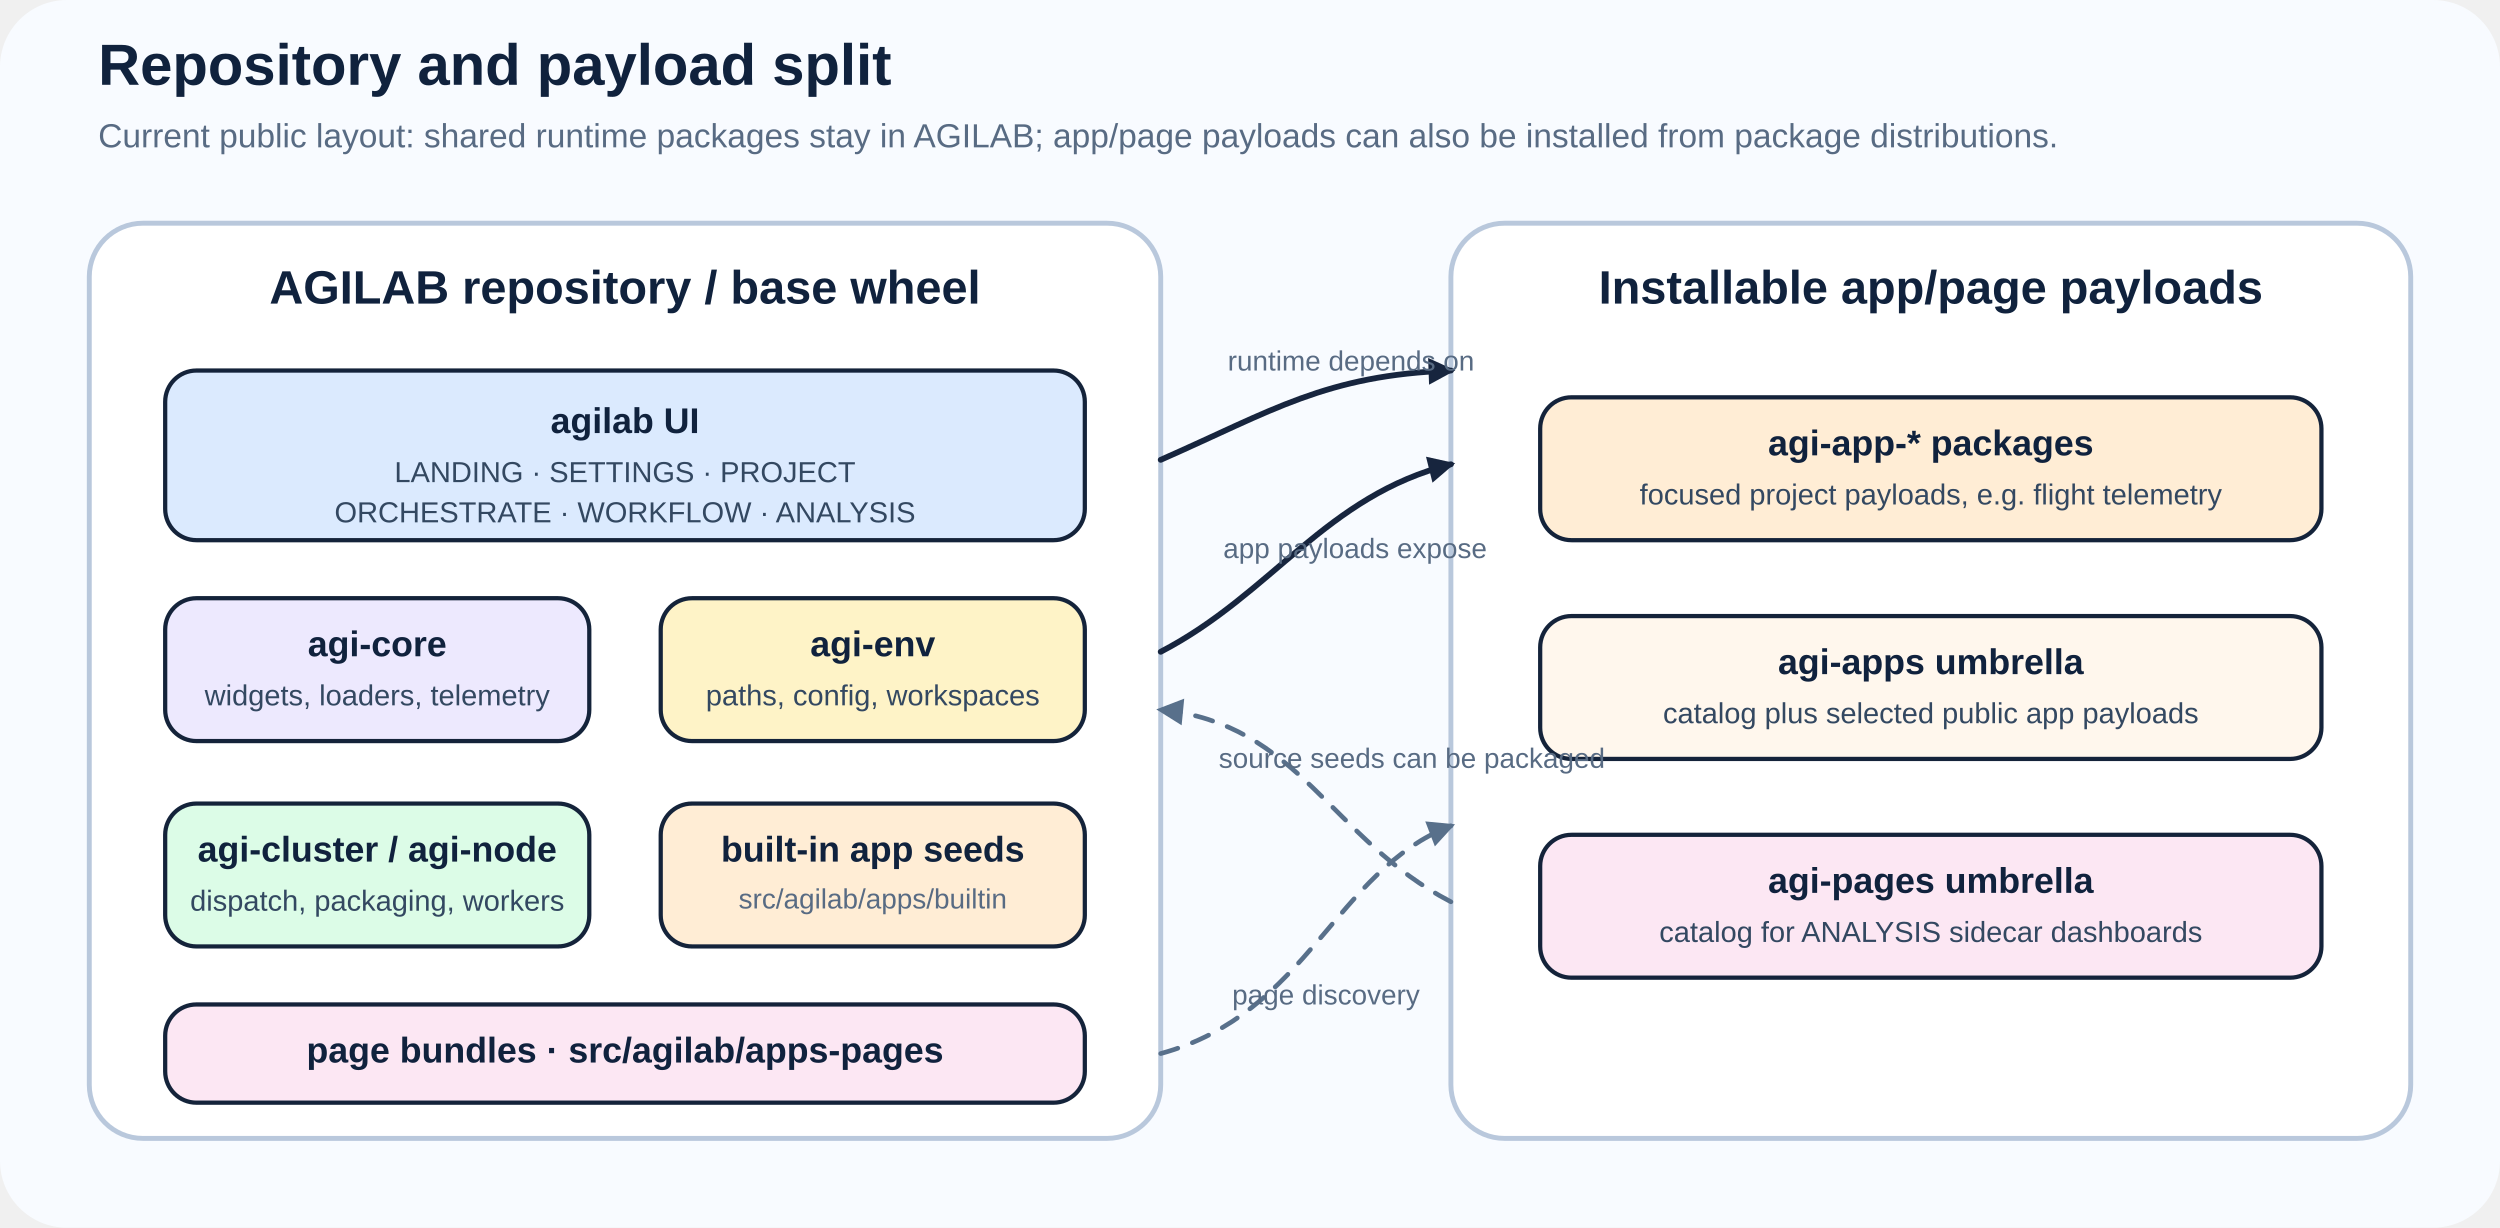
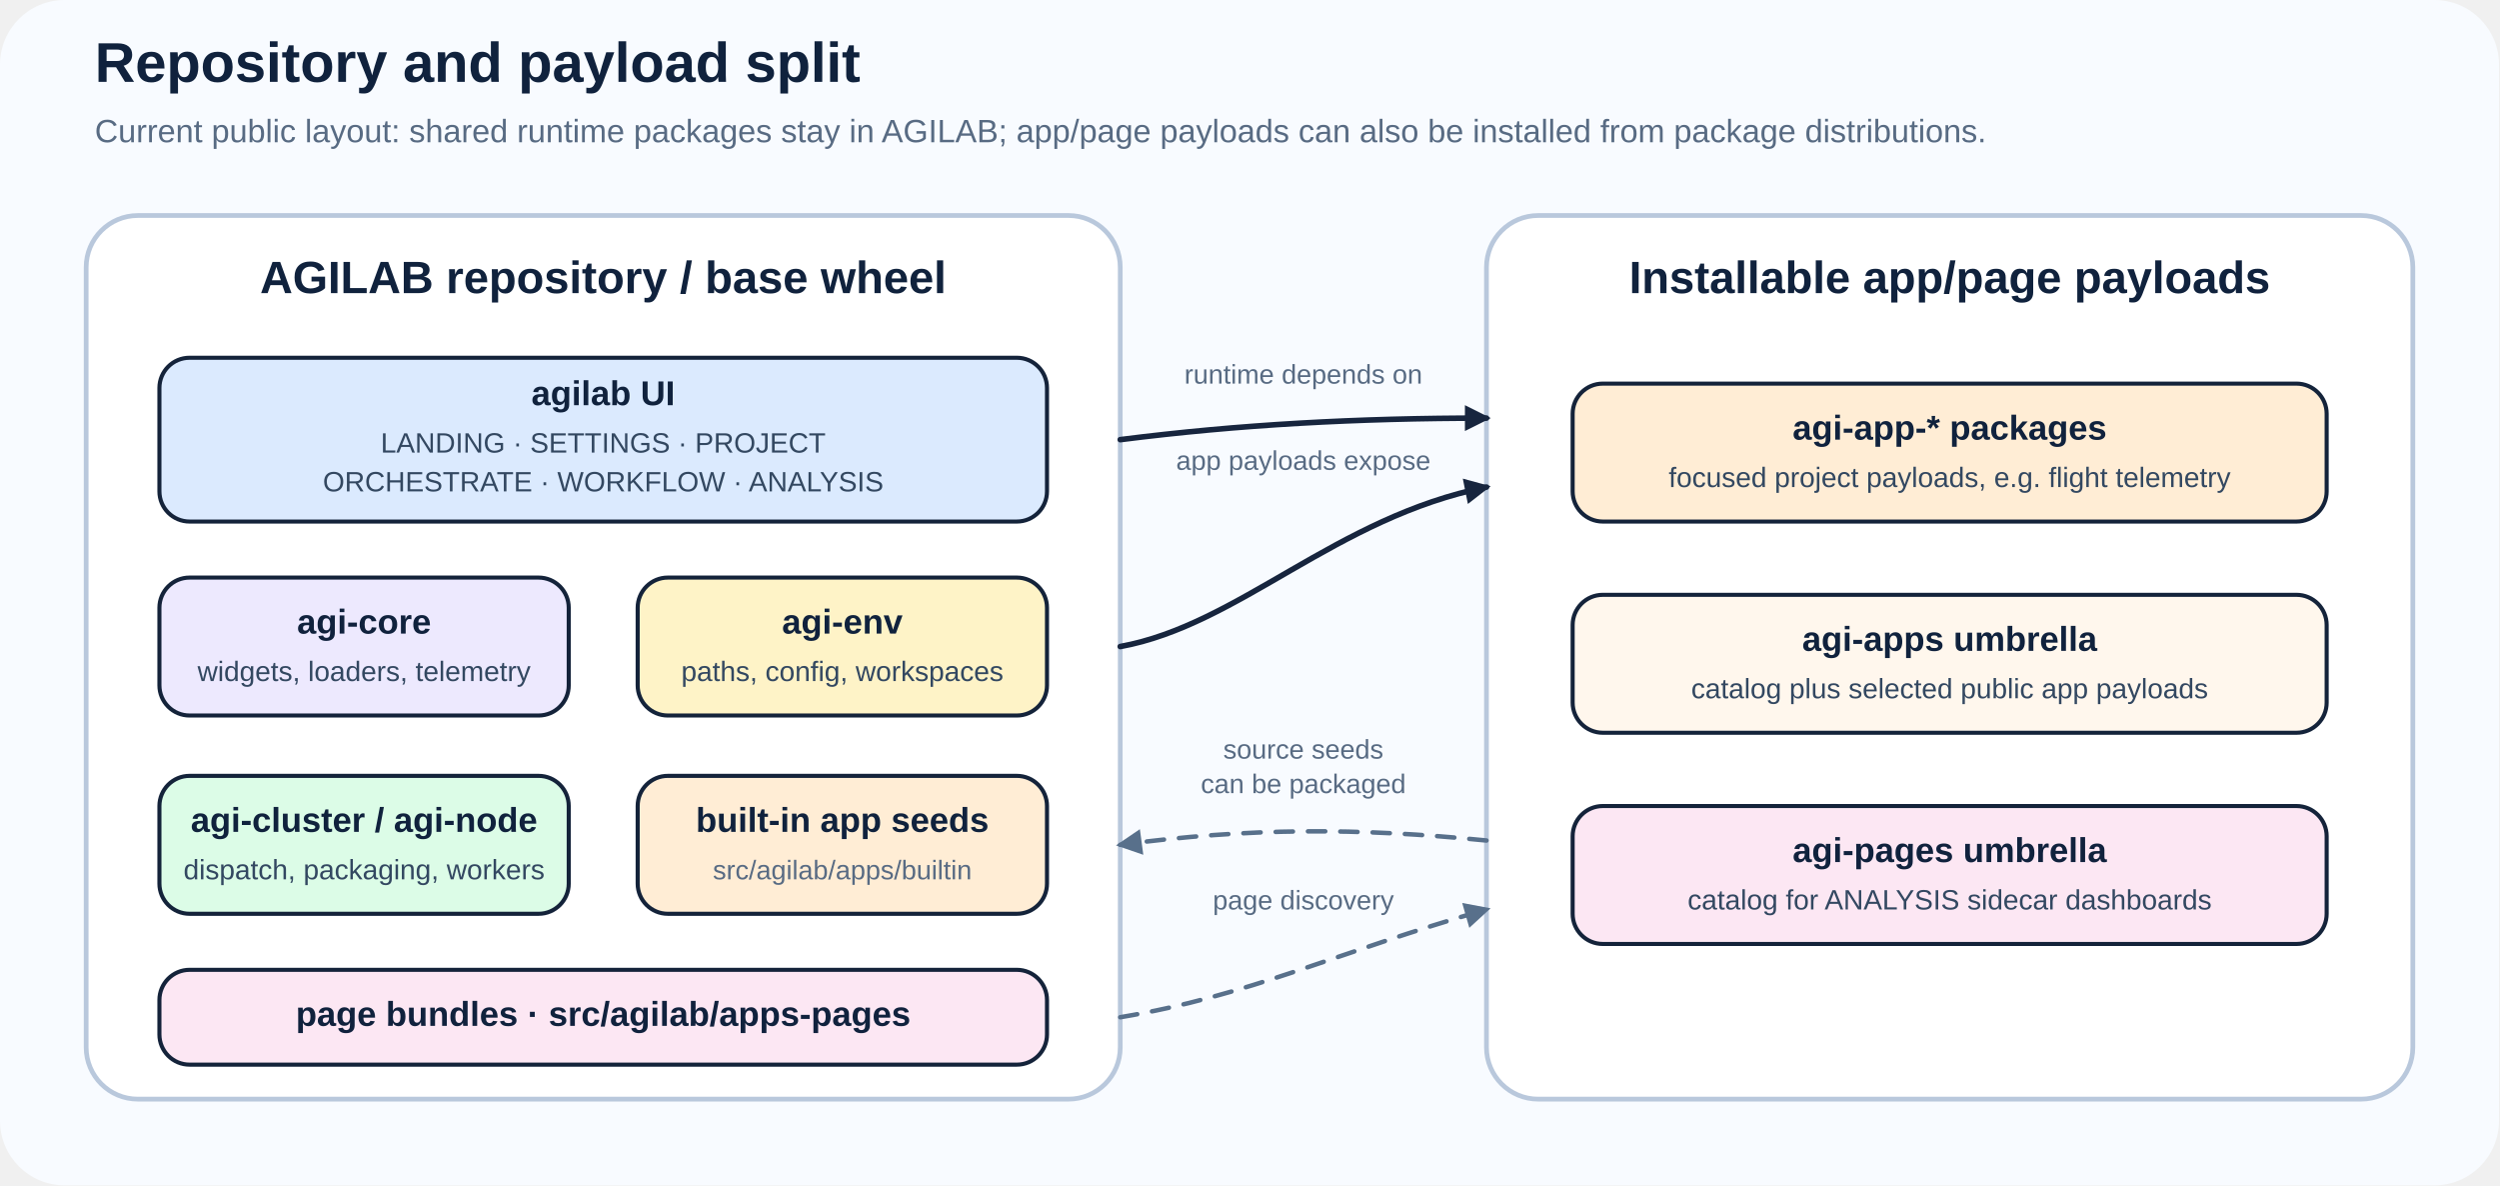
- <svg xmlns="http://www.w3.org/2000/svg" width="1120" height="550" viewBox="0 0 1120 550" role="img" aria-labelledby="title desc">
+ <svg xmlns="http://www.w3.org/2000/svg" width="1160" height="550" viewBox="0 0 1160 550" role="img" aria-labelledby="title desc">
  <defs>
    <style>
      text { font-family: Arial, Helvetica, sans-serif; fill: #10223d; }
      .title { font-size: 26px; font-weight: 700; }
      .subtitle { font-size: 15px; fill: #586b83; }
      .zone { stroke: #b9c8dc; stroke-width: 2.2; rx: 24; ry: 24; }
      .zone-title { font-size: 21px; font-weight: 700; }
      .card { stroke: #14233a; stroke-width: 1.9; rx: 14; ry: 14; }
      .card-title { font-size: 16px; font-weight: 700; }
      .body { font-size: 13px; fill: #334861; }
      .note { font-size: 12.5px; fill: #586b83; }
      .arrow { stroke: #17253e; stroke-width: 2.6; fill: none; stroke-linecap: round; stroke-linejoin: round; }
      .arrow-soft { stroke: #58708b; stroke-width: 2.1; fill: none; stroke-linecap: round; stroke-dasharray: 8 7; }
    </style>
    <marker id="arrowhead" markerWidth="12" markerHeight="12" refX="10" refY="6" orient="auto" markerUnits="userSpaceOnUse">
      <path d="M 0 0 L 12 6 L 0 12 z" fill="#17253e" />
    </marker>
    <marker id="arrowhead-soft" markerWidth="12" markerHeight="12" refX="10" refY="6" orient="auto" markerUnits="userSpaceOnUse">
      <path d="M 0 0 L 12 6 L 0 12 z" fill="#58708b" />
    </marker>
  </defs>
-   <rect width="1120" height="550" fill="#f8fbff" rx="30" ry="30" />
+   <rect width="1160" height="550" fill="#f8fbff" rx="30" ry="30" />
  <g transform="translate(44,38)">
    <text class="title" x="0" y="0">Repository and payload split</text>
    <text class="subtitle" x="0" y="28">Current public layout: shared runtime packages stay in AGILAB; app/page payloads can also be installed from package distributions.</text>
  </g>
  <g id="repo" transform="translate(40,100)">
    <rect class="zone" width="480" height="410" fill="#ffffff" />
    <text class="zone-title" x="240" y="36" text-anchor="middle">AGILAB repository / base wheel</text>
    <rect class="card" x="34" y="66" width="412" height="76" fill="#dbeafe" />
-     <text class="card-title" x="240" y="94" text-anchor="middle">agilab UI</text>
-     <text class="body" x="240" y="116" text-anchor="middle">LANDING · SETTINGS · PROJECT</text>
-     <text class="body" x="240" y="134" text-anchor="middle">ORCHESTRATE · WORKFLOW · ANALYSIS</text>
+     <text class="card-title" x="240" y="88" text-anchor="middle">agilab UI</text>
+     <text class="body" x="240" y="110" text-anchor="middle">LANDING · SETTINGS · PROJECT</text>
+     <text class="body" x="240" y="128" text-anchor="middle">ORCHESTRATE · WORKFLOW · ANALYSIS</text>
    <rect class="card" x="34" y="168" width="190" height="64" fill="#ede9fe" />
    <text class="card-title" x="129" y="194" text-anchor="middle">agi-core</text>
    <text class="body" x="129" y="216" text-anchor="middle">widgets, loaders, telemetry</text>
    <rect class="card" x="256" y="168" width="190" height="64" fill="#fef3c7" />
    <text class="card-title" x="351" y="194" text-anchor="middle">agi-env</text>
    <text class="body" x="351" y="216" text-anchor="middle">paths, config, workspaces</text>
    <rect class="card" x="34" y="260" width="190" height="64" fill="#dcfce7" />
    <text class="card-title" x="129" y="286" text-anchor="middle">agi-cluster / agi-node</text>
    <text class="body" x="129" y="308" text-anchor="middle">dispatch, packaging, workers</text>
    <rect class="card" x="256" y="260" width="190" height="64" fill="#ffedd5" />
    <text class="card-title" x="351" y="286" text-anchor="middle">built-in app seeds</text>
-     <text class="note" x="351" y="307" text-anchor="middle">src/agilab/apps/builtin</text>
+     <text class="note" x="351" y="308" text-anchor="middle">src/agilab/apps/builtin</text>
    <rect class="card" x="34" y="350" width="412" height="44" fill="#fce7f3" />
    <text class="card-title" x="240" y="376" text-anchor="middle">page bundles · src/agilab/apps-pages</text>
  </g>
-   <g id="payloads" transform="translate(650,100)">
+   <g id="payloads" transform="translate(690,100)">
    <rect class="zone" width="430" height="410" fill="#ffffff" />
    <text class="zone-title" x="215" y="36" text-anchor="middle">Installable app/page payloads</text>
    <rect class="card" x="40" y="78" width="350" height="64" fill="#ffedd5" />
    <text class="card-title" x="215" y="104" text-anchor="middle">agi-app-* packages</text>
    <text class="body" x="215" y="126" text-anchor="middle">focused project payloads, e.g. flight telemetry</text>
    <rect class="card" x="40" y="176" width="350" height="64" fill="#fff7ed" />
    <text class="card-title" x="215" y="202" text-anchor="middle">agi-apps umbrella</text>
    <text class="body" x="215" y="224" text-anchor="middle">catalog plus selected public app payloads</text>
    <rect class="card" x="40" y="274" width="350" height="64" fill="#fce7f3" />
    <text class="card-title" x="215" y="300" text-anchor="middle">agi-pages umbrella</text>
    <text class="body" x="215" y="322" text-anchor="middle">catalog for ANALYSIS sidecar dashboards</text>
  </g>
-   <path class="arrow" d="M520 206 C570 184 594 168 650 166" marker-end="url(#arrowhead)" />
-   <path class="arrow" d="M520 292 C570 266 594 222 650 208" marker-end="url(#arrowhead)" />
-   <path class="arrow-soft" d="M520 472 C586 454 598 390 650 370" marker-end="url(#arrowhead-soft)" />
-   <path class="arrow-soft" d="M650 404 C596 376 582 324 520 318" marker-end="url(#arrowhead-soft)" />
-   <text class="note" x="550" y="166">runtime depends on</text>
-   <text class="note" x="548" y="250">app payloads expose</text>
-   <text class="note" x="552" y="450">page discovery</text>
-   <text class="note" x="546" y="344">source seeds can be packaged</text>
+   <path class="arrow" d="M520 204 C575 197 630 194 690 194" marker-end="url(#arrowhead)" />
+   <path class="arrow" d="M520 300 C575 290 620 240 690 226" marker-end="url(#arrowhead)" />
+   <path class="arrow-soft" d="M520 472 C580 462 620 442 690 422" marker-end="url(#arrowhead-soft)" />
+   <path class="arrow-soft" d="M690 390 C630 384 580 384 520 392" marker-end="url(#arrowhead-soft)" />
+   <text class="note" x="605" y="178" text-anchor="middle">runtime depends on</text>
+   <text class="note" x="605" y="218" text-anchor="middle">app payloads expose</text>
+   <text class="note" x="605" y="352" text-anchor="middle">source seeds</text>
+   <text class="note" x="605" y="368" text-anchor="middle">can be packaged</text>
+   <text class="note" x="605" y="422" text-anchor="middle">page discovery</text>
</svg>
